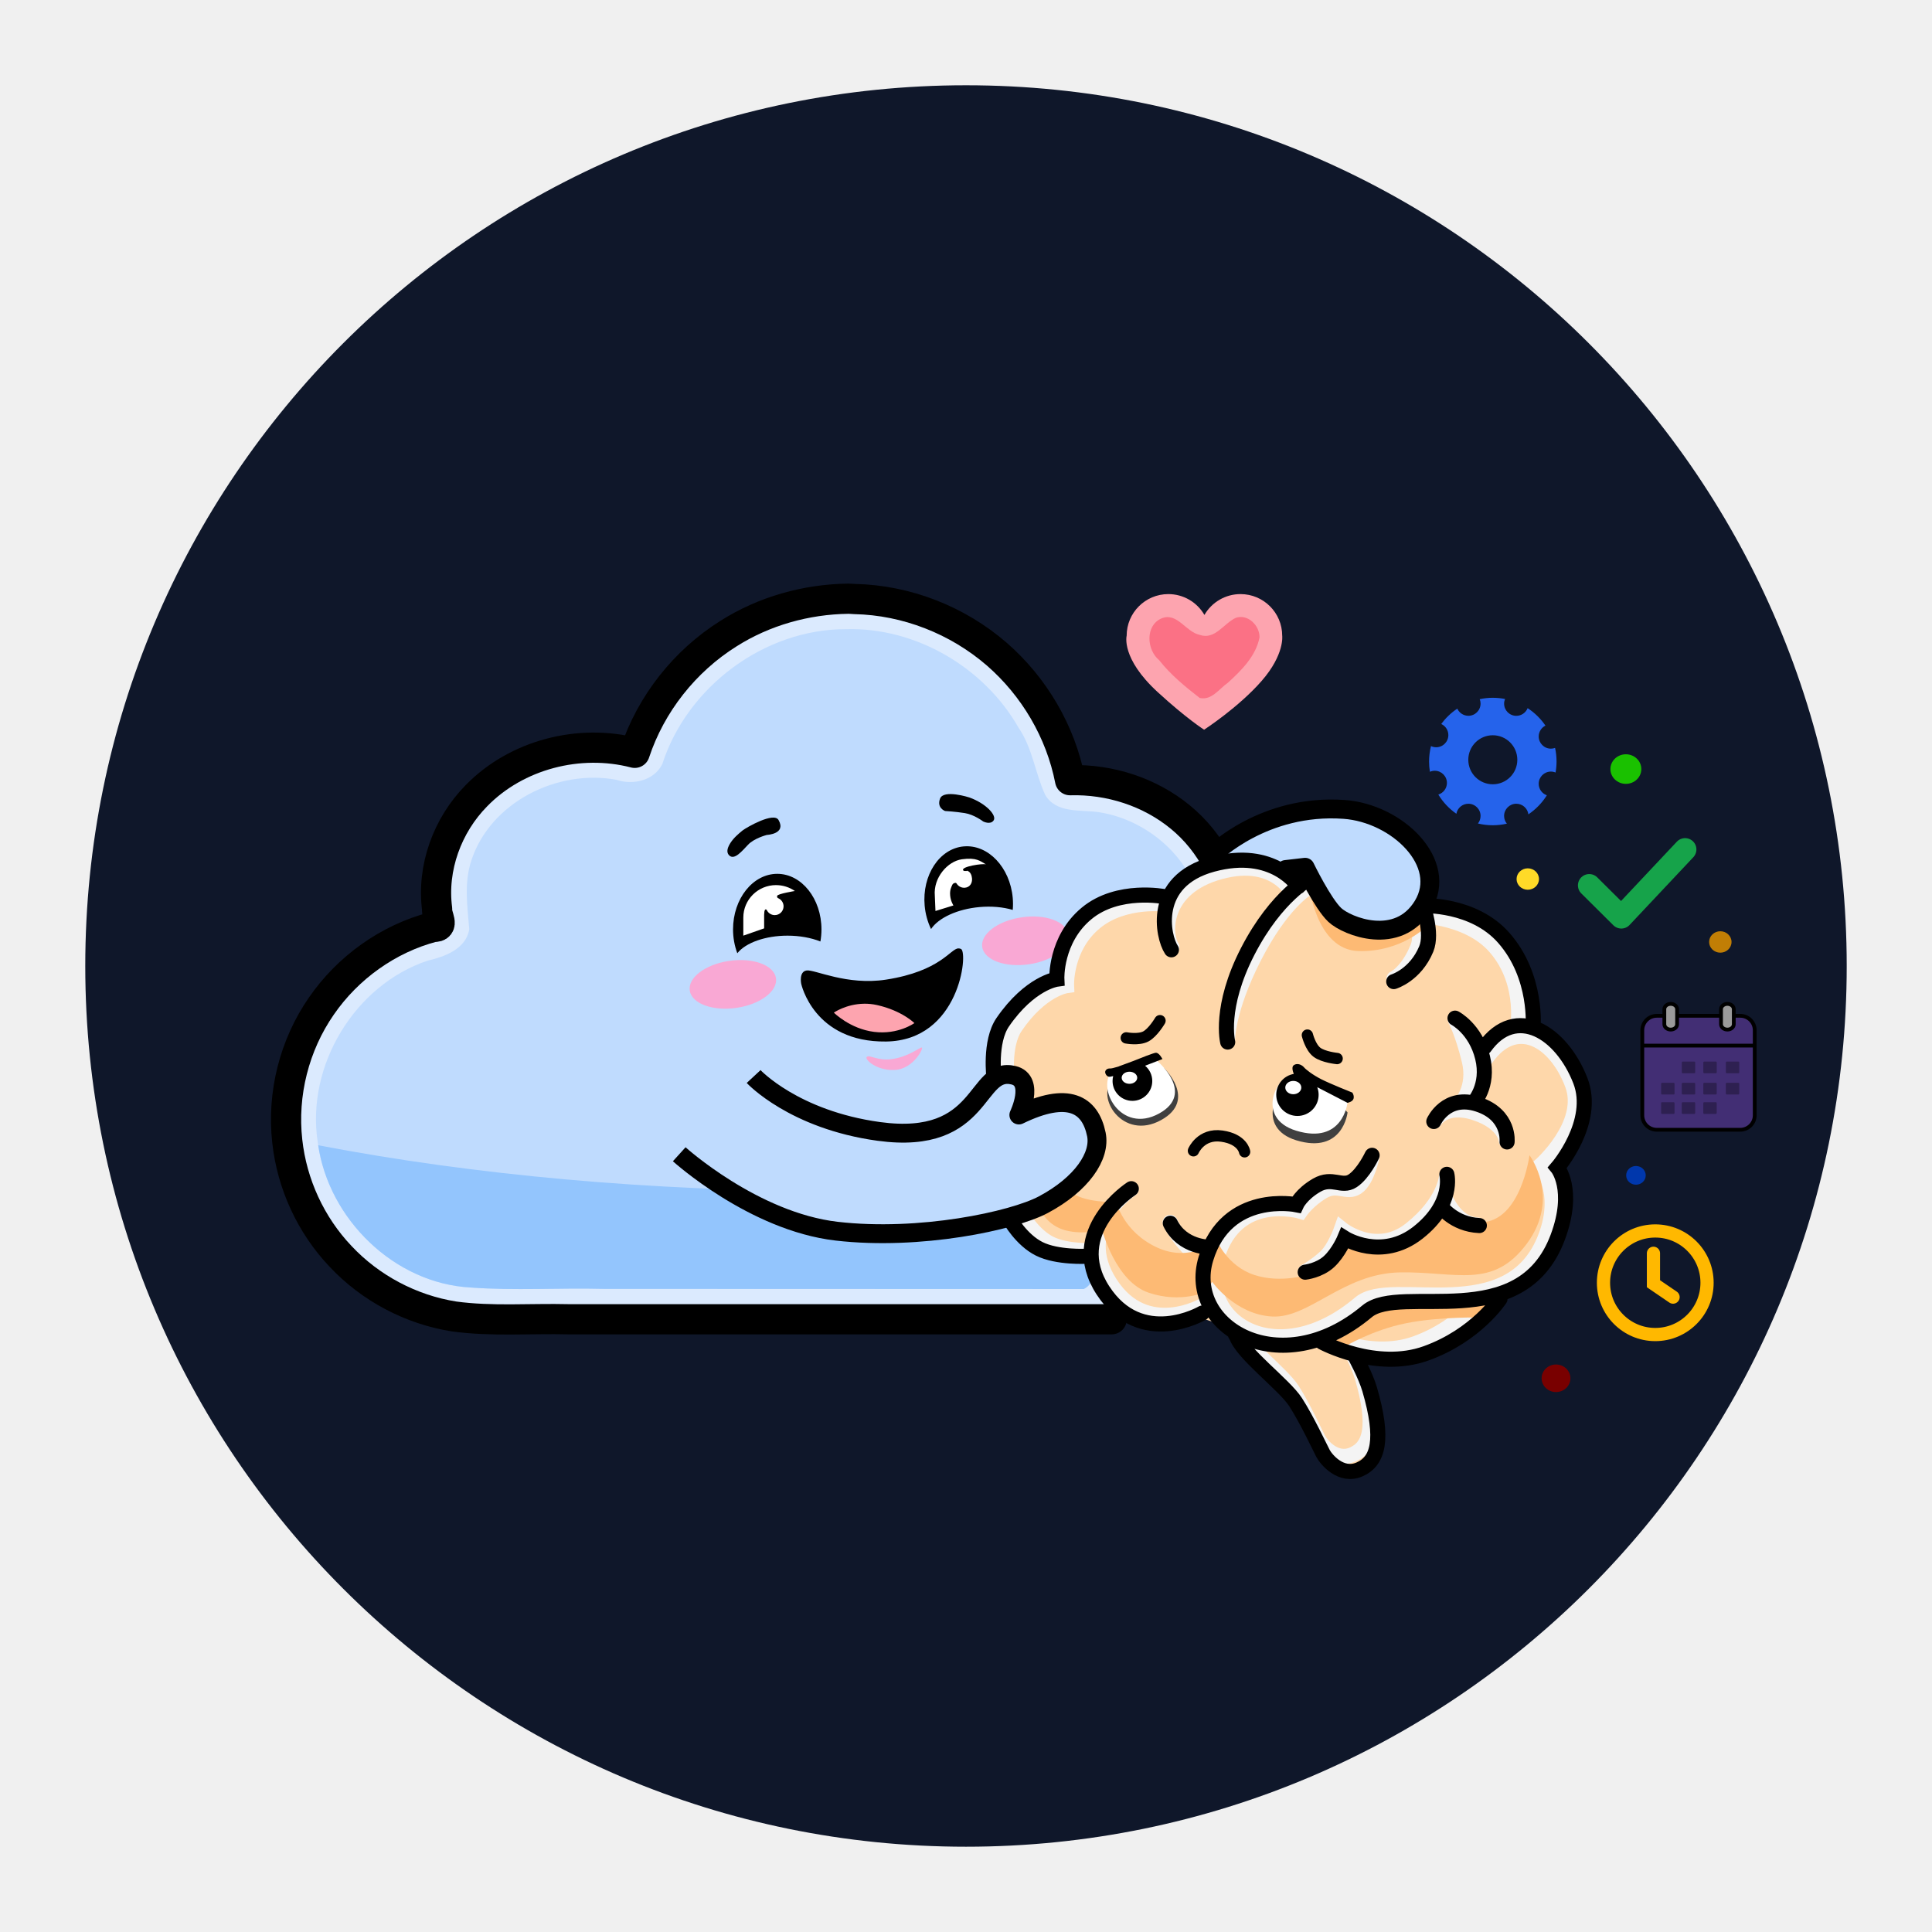
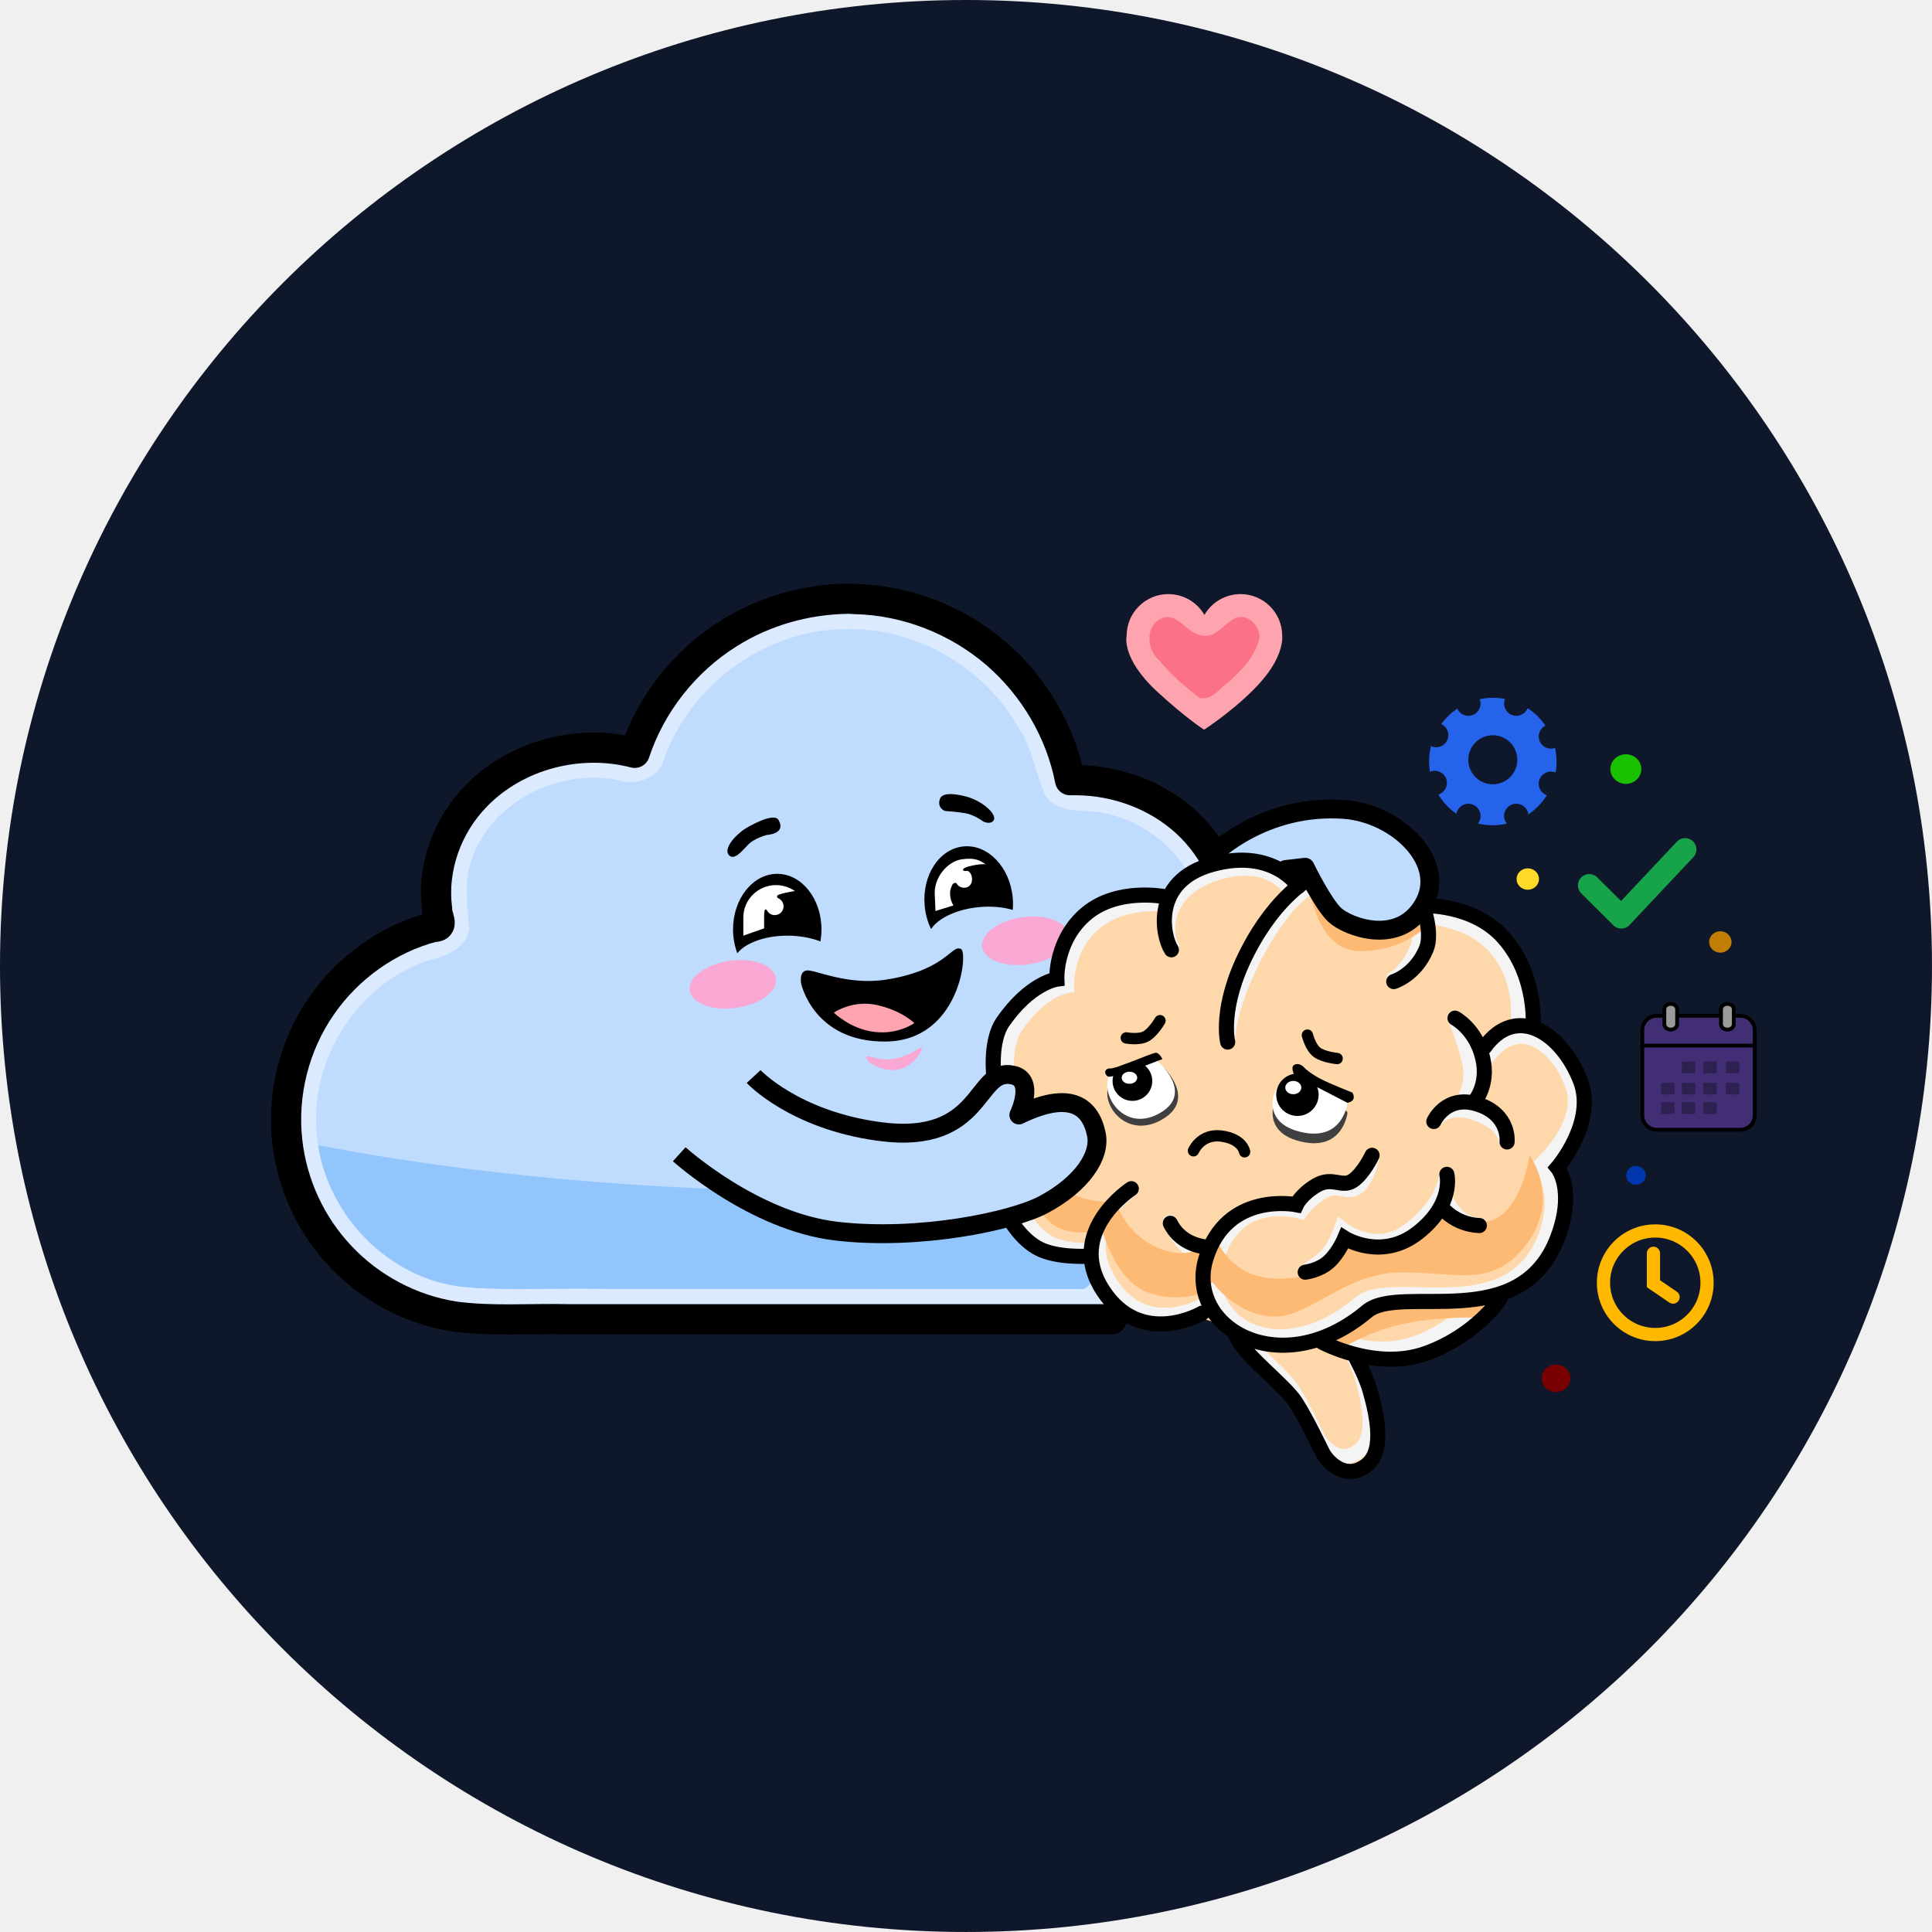
<svg xmlns="http://www.w3.org/2000/svg" xmlns:xlink="http://www.w3.org/1999/xlink" width="512" height="512" viewBox="0 0 135.467 135.467" version="1.1" id="svg5" xml:space="preserve">
  <defs id="defs2">
    <linearGradient id="calendar_days">
      <stop style="stop-color:#000000;stop-opacity:1;" offset="0" id="stop14698" />
    </linearGradient>
    <linearGradient id="linearGradient14315">
      <stop style="stop-color:#0f172a;stop-opacity:1;" offset="0" id="stop14313" />
    </linearGradient>
    <linearGradient id="background">
      <stop style="stop-color:#0f172a;stop-opacity:1;" offset="0" id="stop14298" />
    </linearGradient>
    <linearGradient id="calendar_rings">
      <stop style="stop-color:#9a9a9a;stop-opacity:1;" offset="0" id="stop12737" />
    </linearGradient>
    <linearGradient id="calendar_base">
      <stop style="stop-color:#422e74;stop-opacity:1;" offset="0" id="stop12731" />
    </linearGradient>
    <linearGradient id="clock">
      <stop style="stop-color:#ffb800;stop-opacity:1;" offset="0" id="stop11337" />
    </linearGradient>
    <linearGradient id="check">
      <stop style="stop-color:#16a34a;stop-opacity:1;" offset="0" id="stop11124" />
    </linearGradient>
    <linearGradient id="gear">
      <stop style="stop-color:#2563eb;stop-opacity:1;" offset="0" id="stop11049" />
    </linearGradient>
    <linearGradient id="heart_outer">
      <stop style="stop-color:#fda4af;stop-opacity:1;" offset="0" id="stop10698" />
    </linearGradient>
    <linearGradient id="heart_inner">
      <stop style="stop-color:#fb7185;stop-opacity:1;" offset="0" id="stop10416" />
    </linearGradient>
    <linearGradient id="brain_shadow">
      <stop style="stop-color:#fdba74;stop-opacity:1;" offset="0" id="stop10203" />
    </linearGradient>
    <linearGradient id="brain_base_color">
      <stop style="stop-color:#fed7aa;stop-opacity:1;" offset="0" id="stop9921" />
    </linearGradient>
    <linearGradient id="cloud_tongue">
      <stop style="stop-color:#fda4af;stop-opacity:1;" offset="0" id="stop9544" />
    </linearGradient>
    <linearGradient id="cloud_cheeks">
      <stop style="stop-color:#f9a8d4;stop-opacity:1;" offset="0" id="stop6941" />
    </linearGradient>
    <linearGradient id="cloud_highlight">
      <stop style="stop-color:#dbeafe;stop-opacity:1;" offset="0" id="stop6521" />
    </linearGradient>
    <linearGradient id="cloud_shadow">
      <stop style="stop-color:#93c5fd;stop-opacity:1;" offset="0" id="stop6446" />
    </linearGradient>
    <linearGradient id="linearGradient6166">
      <stop style="stop-color:#bcbcbc;stop-opacity:1;" offset="0" id="stop6164" />
    </linearGradient>
    <linearGradient id="linearGradient6160">
      <stop style="stop-color:#bcbcbc;stop-opacity:1;" offset="0" id="stop6158" />
    </linearGradient>
    <linearGradient id="cloud_base_color">
      <stop style="stop-color:#bfdbfe;stop-opacity:1;" offset="0" id="stop6152" />
    </linearGradient>
    <linearGradient xlink:href="#cloud_base_color" id="linearGradient6156" x1="22.156" y1="60.369" x2="84.273" y2="60.369" gradientUnits="userSpaceOnUse" gradientTransform="translate(0,6.879167)" />
    <linearGradient xlink:href="#cloud_base_color" id="linearGradient6162" x1="47.183" y1="74.048" x2="77.583" y2="74.048" gradientUnits="userSpaceOnUse" gradientTransform="translate(0,6.879167)" />
    <linearGradient xlink:href="#cloud_base_color" id="linearGradient6168" x1="84.429" y1="54.093" x2="100.905" y2="54.093" gradientUnits="userSpaceOnUse" gradientTransform="translate(0,6.879167)" />
    <linearGradient xlink:href="#cloud_shadow" id="linearGradient6450" x1="22.312" y1="78.465" x2="78.776" y2="78.465" gradientUnits="userSpaceOnUse" gradientTransform="translate(0,6.879167)" />
    <linearGradient xlink:href="#cloud_highlight" id="linearGradient6525" x1="19" y1="60.369" x2="87.49" y2="60.369" gradientUnits="userSpaceOnUse" gradientTransform="translate(0,6.879167)" />
    <linearGradient xlink:href="#cloud_cheeks" id="linearGradient6945" x1="48.354" y1="62.764" x2="74.927" y2="62.764" gradientUnits="userSpaceOnUse" gradientTransform="translate(0,6.879167)" />
    <linearGradient xlink:href="#cloud_tongue" id="linearGradient9548" x1="57.8" y1="64.451" x2="64.672" y2="64.451" gradientUnits="userSpaceOnUse" gradientTransform="translate(0,6.879167)" />
    <linearGradient xlink:href="#brain_base_color" id="linearGradient9925" x1="69.461" y1="75.003" x2="110.76" y2="75.003" gradientUnits="userSpaceOnUse" gradientTransform="translate(0,6.879167)" />
    <linearGradient xlink:href="#brain_shadow" id="linearGradient10207" x1="72.944" y1="71.283" x2="108.179" y2="71.283" gradientUnits="userSpaceOnUse" gradientTransform="translate(0,6.879167)" />
    <linearGradient xlink:href="#heart_inner" id="linearGradient10420" x1="80.596" y1="39.234" x2="88.315" y2="39.234" gradientUnits="userSpaceOnUse" gradientTransform="translate(0,6.879167)" />
    <linearGradient xlink:href="#heart_outer" id="linearGradient10702" x1="78.974" y1="39.532" x2="89.91" y2="39.532" gradientUnits="userSpaceOnUse" gradientTransform="translate(0,6.879167)" />
    <linearGradient xlink:href="#gear" id="linearGradient11053" x1="100.203" y1="46.516" x2="109.141" y2="46.516" gradientUnits="userSpaceOnUse" gradientTransform="translate(0,6.879167)" />
    <linearGradient xlink:href="#check" id="linearGradient11128" x1="110.641" y1="55.058" x2="118.948" y2="55.058" gradientUnits="userSpaceOnUse" gradientTransform="translate(0,6.879167)" />
    <linearGradient xlink:href="#calendar_base" id="linearGradient12735" x1="115.023" y1="68.342" x2="123.169" y2="68.342" gradientUnits="userSpaceOnUse" gradientTransform="translate(0,6.879167)" />
    <linearGradient xlink:href="#calendar_rings" id="linearGradient12741" x1="116.567" y1="64.411" x2="121.701" y2="64.411" gradientUnits="userSpaceOnUse" gradientTransform="translate(0,6.879167)" />
    <linearGradient xlink:href="#background" id="linearGradient14302" x1="111.968" y1="83.063" x2="120.156" y2="83.063" gradientUnits="userSpaceOnUse" gradientTransform="translate(0,6.879167)" />
    <linearGradient xlink:href="#clock" id="linearGradient14317" x1="111.968" y1="83.063" x2="120.156" y2="83.063" gradientUnits="userSpaceOnUse" gradientTransform="translate(0,6.879167)" />
    <linearGradient xlink:href="#calendar_days" id="linearGradient14702" x1="116.475" y1="69.391" x2="121.955" y2="69.391" gradientUnits="userSpaceOnUse" gradientTransform="translate(0,6.879167)" />
  </defs>
  <g id="layer2" style="display:inline;opacity:1">
-     <circle style="opacity:1;fill:#0f172a;fill-opacity:1;stroke:none;stroke-width:0.265;stroke-linecap:round;stroke-linejoin:round;stroke-dasharray:none;stroke-opacity:1;paint-order:markers fill stroke" id="path14296" cx="67.733" cy="67.733" r="61.754" />
+     <circle style="opacity:1;fill:#0f172a;fill-opacity:1;stroke:none;stroke-width:0.265;stroke-linecap:round;stroke-linejoin:round;stroke-dasharray:none;stroke-opacity:1;paint-order:markers fill stroke" id="path14296" cx="67.733" cy="67.733" r="67.733" />
    <path id="path278" style="display:inline;opacity:1;fill:url(#linearGradient6525);fill-opacity:1;stroke:#000000;stroke-width:2.117;stroke-linecap:round;stroke-linejoin:round;stroke-dasharray:none;paint-order:markers fill stroke" d="m 86.432,64.635 c -0.057,-2.842 -1.493,-5.562 -3.679,-7.351 -2.149,-1.763 -4.951,-2.657 -7.722,-2.578 -0.664,-3.414 -2.521,-6.562 -5.141,-8.841 -2.746,-2.379 -6.322,-3.785 -9.96,-3.862 -0.151,-0.005 -0.301,-0.025 -0.452,-0.023 -2.955,0.038 -5.899,0.861 -8.399,2.447 -3.064,1.92 -5.439,4.923 -6.574,8.36 -3.884,-1.009 -8.285,0.118 -11.1,3.007 -2.035,2.064 -3.134,5.052 -2.755,7.944 -0.061,0.494 0.585,1.29 -0.264,1.255 -3.169,0.827 -5.998,2.856 -7.852,5.55 -1.9,2.738 -2.763,6.162 -2.392,9.474 0.327,3.004 1.656,5.891 3.742,8.081 2.09,2.229 4.936,3.734 7.955,4.209 2.654,0.362 5.349,0.13 8.021,0.196 h 38.088" />
    <path id="path2902" style="display:inline;opacity:1;fill:url(#linearGradient6156);fill-opacity:1;stroke:none;stroke-width:2.117;stroke-linecap:round;stroke-linejoin:round;stroke-dasharray:none;paint-order:markers fill stroke" d="m 59.328,44.115 c -5.725,-0.014 -11.137,4.029 -12.888,9.456 -0.572,1.164 -2.056,1.501 -3.215,1.107 -4.129,-0.768 -8.84,1.565 -10.177,5.661 -0.519,1.56 -0.277,3.218 -0.145,4.813 -0.223,1.383 -1.711,1.928 -2.907,2.203 -5.138,1.708 -8.539,7.381 -7.719,12.721 0.67,5.303 5.304,9.902 10.697,10.198 3.106,0.232 6.225,0.017 9.336,0.097 11.225,0.004 22.45,0.007 33.675,0.011 0.802,-0.375 0.707,-1.384 1.03,-2.097 2.412,-7.968 4.877,-15.925 7.256,-23.899 -0.194,-3.812 -3.595,-6.898 -7.257,-7.443 -1.278,-0.178 -2.947,0.101 -3.725,-1.203 -0.709,-1.532 -0.89,-3.281 -1.861,-4.7 -2.414,-4.24 -7.2,-7.06 -12.102,-6.925 z" />
    <path id="path2911" style="display:inline;opacity:1;fill:url(#linearGradient6450);fill-opacity:1;stroke:none;stroke-width:2.117;stroke-linecap:round;stroke-linejoin:round;stroke-dasharray:none;paint-order:markers fill stroke" d="m 22.312,80.303 c 0.771,5.207 5.347,9.68 10.663,9.972 3.106,0.232 6.224,0.017 9.336,0.097 11.225,0.004 22.45,0.008 33.675,0.011 0.802,-0.375 0.707,-1.384 1.03,-2.097 0.584,-1.928 1.171,-3.856 1.759,-5.783 A 73.914,25.421 0 0 1 58.227,83.517 73.914,25.421 0 0 1 22.312,80.303 Z" />
    <path style="display:inline;opacity:1;fill:url(#linearGradient9925);fill-opacity:1;stroke:none;stroke-width:0.265px;stroke-linecap:butt;stroke-linejoin:miter;stroke-opacity:1" d="m 94.661,103.229 -2.054,-1.524 -1.601,-3.332 -2.684,-2.462 -2.081,-2.823 -2.155,-0.719 -5.588,0.008 -1.489,-2.392 -1.147,-1.849 -3.582,-0.917 -1.509,-1.694 4.683,-2.402 1.476,-2.768 -0.971,-2.754 -2.284,-0.221 -2.117,0.617 0.273,-2.289 -1.547,-0.324 -0.824,0.222 0.455,-3.4 3.7,-3.513 2.36,-4.472 3.212,-1.263 2.804,-0.299 2.197,-1.901 3.2,-0.22 3.026,0.228 2.003,2.122 2.093,2.129 2.722,0.398 2.013,-0.405 1.556,-1.253 2.45,0.573 2.882,2.393 1.037,3.585 0.478,1.309 1.952,1.824 1.158,4.128 -1.19,3.957 0.118,2.394 -1.904,5.574 -2.345,1.403 -2.865,3.028 -2.909,1.374 -4.153,0.142 0.915,5.241 -0.324,1.589 z" id="path5749" />
    <path id="path2843" style="font-variation-settings:normal;display:inline;opacity:1;vector-effect:none;fill:none;fill-opacity:1;stroke:#f4f4f4;stroke-width:1.058;stroke-linecap:round;stroke-linejoin:miter;stroke-miterlimit:4;stroke-dasharray:none;stroke-dashoffset:0;stroke-opacity:1;-inkscape-stroke:none;stop-color:#000000;stop-opacity:1" d="m 86.681,93.001 c 0.385,1.217 3.183,3.279 3.941,4.473 0.758,1.193 1.615,3.055 1.818,3.44 0.203,0.385 1.188,1.614 2.425,1.064 1.237,-0.55 1.634,-2.004 0.667,-5.361 -0.278,-0.966 -0.996,-2.274 -0.996,-2.274 M 92.379,93.45 c 0,0 3.565,1.959 6.897,0.747 3.332,-1.212 4.897,-3.649 4.897,-3.649 m -17.29,2.835 c 0,0 -0.611,-1.067 0,0 z M 71.669,85.211 c 0,0 0.754,1.376 1.95,1.981 1.196,0.605 3.143,0.495 3.143,0.495 m 5.161,-24.272 c 0,0 -3.082,-0.467 -5.171,1.29 -2.089,1.756 -1.969,4.404 -1.969,4.404 0,0 -1.788,0.241 -3.587,2.884 -0.895,1.315 -0.579,3.75 -0.579,3.75 M 90.814,62.896 c 0,0 -1.193,-2.884 -5.271,-1.765 -4.079,1.12 -3.957,4.39 -3.377,5.264 m 3.905,6.572 c 0,0 -0.06,-2.082 1.86,-5.847 1.92,-3.765 3.68,-4.801 3.68,-4.801 m 6.138,6.289 c 0,0 0.933,-0.416 1.654,-2.172 0.439,-1.071 -0.338,-2.257 -0.338,-2.257 m 3.341,13.232 c 0,0 1.081,-1.125 0.614,-3.052 -0.467,-1.927 -0.977,-2.871 -0.977,-2.871 m -1.457,7.112 c 0,0 0.721,-1.27 2.848,-0.564 2.127,0.706 2.181,1.945 2.181,1.945 m -21.513,8.171 c 0,0 -1.251,-0.806 -2.051,-2.445 m 19.184,-1.959 c 0,0 0.668,2.073 2.365,2.147 m -12.053,3.262 c 0,0 0.75,-0.423 1.401,-1.03 0.65,-0.607 1.12,-1.957 1.12,-1.957 0,0 2.419,1.952 4.842,0.027 2.423,-1.925 2.523,-3.737 2.523,-3.737 m 4.935,-10.09 c 0,0 0.74,-3.351 -1.519,-5.95 -2.008,-2.311 -5.785,-2.241 -5.785,-2.241 m -2.863,16.926 c 0,0 -0.33,1.659 -1.052,2.141 -0.722,0.482 -1.349,-0.314 -2.384,0.294 -1.035,0.607 -1.576,1.394 -1.576,1.394 0,0 -4.483,-1.339 -5.857,3.227 -1.374,4.567 4.261,8.101 10.019,3.224 2.246,-1.902 10.605,1.88 13.047,-4.732 1.182,-3.201 -0.416,-4.909 -0.416,-4.909 0,0 3.325,-2.918 2.267,-5.71 -1.192,-3.144 -3.964,-4.759 -6.046,-1.82 m -24.891,9.163 c 0,0 -4.004,2.666 -1.473,6.597 2.531,3.931 6.589,1.522 6.589,1.522" />
    <path id="path3191" style="font-variation-settings:normal;display:inline;opacity:1;vector-effect:none;fill:url(#linearGradient10207);fill-opacity:1;stroke:none;stroke-width:0.265px;stroke-linecap:butt;stroke-linejoin:miter;stroke-miterlimit:4;stroke-dasharray:none;stroke-dashoffset:0;stroke-opacity:1;-inkscape-stroke:none;stop-color:#000000;stop-opacity:1" d="m 91.754,61.894 c 0,0 0.467,4.719 3.513,4.793 3.046,0.074 4.815,-1.78 4.815,-1.78 l -0.382,-1.053 z m 15.489,19.109 c 0,0 -0.605,4.684 -3.441,4.706 -2.836,0.022 -2.635,-0.473 -2.635,-0.473 -1.892,1.578 -4.238,2.261 -7.122,1.883 l -2.24,2.234 c 0,0 -1.971,0.667 -3.863,0.041 -1.893,-0.626 -2.616,-2.409 -2.616,-2.409 0,0 -1.827,1.582 -4.201,0.483 -2.374,-1.1 -2.85,-3.187 -2.85,-3.187 0,0 -2.369,0.092 -3.27,-0.772 -0.182,-0.175 -0.276,-0.306 -0.323,-0.399 -0.036,0.133 -0.16,0.341 -0.494,0.621 -1.107,0.928 -1.243,1.108 -1.243,1.108 0,0 0.479,1.096 1.769,1.431 1.29,0.335 2.56,-0.036 2.56,-0.036 0,0 0.942,3.616 3.253,4.402 2.311,0.786 4.069,-0.079 4.069,-0.079 l 0.395,-0.68 c 0,0 1.613,2.291 4.205,2.434 2.592,0.144 4.985,-3.019 8.95,-3.093 3.965,-0.074 6.513,1.22 8.917,-2.022 2.404,-3.242 0.181,-6.193 0.181,-6.193 z M 74.681,83.11 c 0.06,-0.218 -0.116,-0.228 0,0 z m 30.195,7.961 -7.712,0.313 -2.514,1.273 -1.864,1.185 1.482,0.589 c 0,0 1.917,-1.167 4.319,-1.649 2.401,-0.482 5.362,-0.399 5.362,-0.399 z" />
    <path style="display:inline;opacity:1;fill:url(#linearGradient6162);fill-opacity:1;stroke:#000000;stroke-width:1.323;stroke-linecap:butt;stroke-linejoin:round;stroke-dasharray:none;stroke-opacity:1" d="m 52.843,75.484 c 0,0 2.816,3.032 8.776,3.848 7.453,1.02 6.704,-4.604 9.449,-3.938 1.538,0.373 0.371,2.787 0.371,2.787 3.475,-1.691 5,-0.747 5.435,1.355 0.313,1.509 -1.018,3.497 -3.721,4.935 -2.141,1.139 -8.668,2.531 -14.493,1.856 -5.825,-0.675 -11.034,-5.393 -11.034,-5.393" id="path3569" />
    <path style="display:inline;opacity:1;fill:url(#linearGradient6168);fill-opacity:1;stroke:#000000;stroke-width:1.323;stroke-linecap:round;stroke-linejoin:round;stroke-dasharray:none;stroke-opacity:1" d="m 85.09,59.875 c 0,0 3.526,-3.522 9.151,-3.122 3.721,0.264 7.356,3.751 5.531,6.749 -1.753,2.881 -5.33,1.453 -6.181,0.651 -0.851,-0.802 -2.08,-3.343 -2.08,-3.343 l -1.361,0.158" id="path3108" />
    <path id="path3752" style="font-variation-settings:normal;display:inline;opacity:1;vector-effect:none;fill:url(#linearGradient6945);fill-opacity:1;stroke:none;stroke-width:0.265px;stroke-linecap:butt;stroke-linejoin:miter;stroke-miterlimit:4;stroke-dasharray:none;stroke-dashoffset:0;stroke-opacity:1;-inkscape-stroke:none;stop-color:#000000;stop-opacity:1" d="m 64.637,73.45 c 0.148,0.029 -0.597,1.507 -1.895,1.573 -1.298,0.066 -2.171,-0.774 -1.957,-0.923 0.213,-0.149 0.752,0.289 1.704,0.168 1.221,-0.155 2.001,-0.847 2.149,-0.818 z m 10.277,-7.933 a 1.667,3.054 81.934 0 1 -2.749,2.094 1.667,3.054 81.934 0 1 -3.293,-1.195 1.667,3.054 81.934 0 1 2.749,-2.094 1.667,3.054 81.934 0 1 3.293,1.195 z m -20.506,3.055 a 1.667,3.054 81.934 0 1 -2.749,2.094 1.667,3.054 81.934 0 1 -3.293,-1.195 1.667,3.054 81.934 0 1 2.749,-2.094 1.667,3.054 81.934 0 1 3.293,1.195 z" />
    <path id="path3051" style="font-variation-settings:normal;opacity:1;vector-effect:none;fill:none;fill-opacity:1;stroke:#000000;stroke-width:1.058;stroke-linecap:round;stroke-linejoin:miter;stroke-miterlimit:4;stroke-dasharray:none;stroke-dashoffset:0;stroke-opacity:1;-inkscape-stroke:none;stop-color:#000000;stop-opacity:1" d="m 86.681,93.642 c 0.407,1.273 3.365,3.43 4.167,4.677 0.801,1.248 1.708,3.195 1.922,3.598 0.214,0.403 1.256,1.688 2.564,1.112 1.308,-0.576 1.727,-2.095 0.705,-5.606 -0.294,-1.011 -1.053,-2.378 -1.053,-2.378 m -2.281,-0.934 c 0,0 3.769,2.049 7.292,0.781 3.522,-1.267 5.178,-3.816 5.178,-3.816 m -18.279,2.965 c 0,0 -0.646,-1.116 0,0 z M 70.809,85.495 c 0,0 0.797,1.439 2.062,2.072 1.265,0.633 3.323,0.518 3.323,0.518 m 5.487,-25.209 c 0,0 -3.288,-0.663 -5.497,1.174 -2.209,1.837 -2.081,4.606 -2.081,4.606 0,0 -1.89,0.252 -3.792,3.016 -0.947,1.376 -0.612,3.921 -0.612,3.921 m 21.351,-13.435 c 0,0 -1.723,-2.722 -6.035,-1.551 -4.312,1.171 -3.492,5.076 -2.879,5.99 m 3.947,6.47 c 0,0 -0.623,-2.429 1.408,-6.366 2.03,-3.937 4.402,-5.145 4.402,-5.145 m 5.833,7.271 c 0,0 1.518,-0.452 2.28,-2.288 0.465,-1.12 -0.233,-3.037 -0.233,-3.037 m 3.532,13.838 c 0,0 1.143,-1.177 0.649,-3.192 -0.494,-2.015 -1.932,-2.758 -1.932,-2.758 m -1.487,7.246 c 0,0 0.859,-1.941 3.107,-1.203 2.248,0.738 2.03,2.637 2.03,2.637 M 84.828,87.453 c 0,0 -1.924,0.033 -2.769,-1.681 m 18.972,-1.185 c 0,0 0.902,1.269 2.696,1.345 m -12.21,3.27 c 0,0 0.982,-0.107 1.67,-0.741 0.687,-0.634 1.102,-1.642 1.102,-1.642 0,0 2.573,1.625 5.135,-0.388 2.562,-2.013 2.026,-4.09 2.026,-4.09 m 6.045,-10.274 c 0,0 0.337,-3.585 -2.051,-6.303 -2.123,-2.416 -5.671,-2.263 -5.671,-2.263 m -3.565,17.506 c 0,0 -0.6,1.286 -1.364,1.789 -0.764,0.504 -1.426,-0.328 -2.52,0.307 -1.094,0.635 -1.424,1.369 -1.424,1.369 0,0 -4.893,-0.99 -6.345,3.786 -1.452,4.776 5.206,8.795 11.294,3.694 2.374,-1.989 10.795,1.716 13.377,-5.199 1.25,-3.348 -0.024,-4.883 -0.024,-4.883 0,0 2.741,-3.183 1.608,-6.098 -1.317,-3.389 -4.517,-5.415 -6.719,-2.341 m -24.767,9.917 c 0,0 -4.665,3.018 -1.989,7.13 2.676,4.111 6.966,1.592 6.966,1.592" />
    <path id="path3859" style="font-variation-settings:normal;display:inline;opacity:1;vector-effect:none;fill:#ffffff;fill-opacity:1;stroke:none;stroke-width:0.265px;stroke-linecap:butt;stroke-linejoin:miter;stroke-miterlimit:4;stroke-dasharray:none;stroke-dashoffset:0;stroke-opacity:1;-inkscape-stroke:none;stop-color:#000000;stop-opacity:1" d="m 51.984,66.182 3.266,-1.444 0.969,-2.38 c 0,0 -1.9,-1.987 -3.934,0.653 -0.926,1.202 -0.3,3.171 -0.3,3.171 z m 13.527,-1.727 3.141,-1.712 0.934,-2.331 c 0,0 -2.132,-1.243 -3.756,0.511 -1.624,1.754 -0.319,3.531 -0.319,3.531 z" />
    <path id="path3483" style="font-variation-settings:normal;opacity:1;vector-effect:none;fill:#000000;fill-opacity:1;stroke:none;stroke-width:0.265px;stroke-linecap:butt;stroke-linejoin:miter;stroke-miterlimit:4;stroke-dasharray:none;stroke-dashoffset:0;stroke-opacity:1;-inkscape-stroke:none;paint-order:markers fill stroke;stop-color:#000000;stop-opacity:1" d="m 67.574,59.347 c -1.705,0.153 -2.931,2.016 -2.739,4.16 0.052,0.575 0.205,1.134 0.448,1.636 0.526,-0.796 1.865,-1.404 3.396,-1.542 0.829,-0.074 1.648,-0.004 2.333,0.2 0.024,-0.281 0.023,-0.565 -0.002,-0.848 -0.193,-2.144 -1.731,-3.758 -3.436,-3.605 z m 1.558,1.263 c -0.185,-0.088 -1.784,0.152 -1.593,0.416 0.054,0.075 0.159,0.029 0.202,0.05 0.015,0.005 0.067,-0.027 0.082,-0.022 6.55e-4,1.54e-4 0.002,1.97e-4 0.002,3.26e-4 0.004,9.19e-4 0.007,0.002 0.007,0.002 l -9.06e-4,0.001 c 0.216,0.086 0.303,0.3 0.324,0.531 0.031,0.34 -0.157,0.627 -0.497,0.657 -0.218,0.019 -0.429,-0.078 -0.557,-0.255 l -6.58e-4,-0.002 c -0.007,-0.011 -0.014,-0.022 -0.021,-0.033 -0.021,-0.028 -0.056,-0.062 -0.098,-0.05 -0.044,0.012 -0.155,0.007 -0.219,0.16 -0.064,0.153 -0.175,0.331 -0.139,0.731 0.036,0.401 0.229,0.691 0.229,0.691 l -1.26,0.389 -0.045,-1.071 c -0.113,-1.253 0.887,-2.416 1.905,-2.556 1.019,-0.139 1.271,0.126 1.68,0.359 z m -14.633,0.661 a 3.1,3.898 0 0 0 -3.1,3.898 3.1,3.898 0 0 0 0.3,1.669 3.82,2.011 0 0 1 3.52,-1.232 3.82,2.011 0 0 1 2.306,0.408 3.1,3.898 0 0 0 0.074,-0.845 3.1,3.898 0 0 0 -3.1,-3.898 z m -0.084,0.791 a 2.295,2.278 0 0 1 1.319,0.413 c 0,0 -1.191,0.191 -1.239,0.337 -0.029,0.088 0.016,0.137 0.057,0.162 a 0.618,0.618 0 0 1 0.042,0.02 c 6.38e-4,2.12e-4 0.002,3.32e-4 0.002,5.16e-4 0.004,0.001 0.007,0.002 0.007,0.002 l -0.001,10e-4 a 0.618,0.618 0 0 1 0.34,0.55 0.618,0.618 0 0 1 -0.618,0.618 0.618,0.618 0 0 1 -0.532,-0.304 0.618,0.618 0 0 1 -5.17e-4,-0.002 0.618,0.618 0 0 1 -0.018,-0.035 c -0.018,-0.03 -0.05,-0.067 -0.094,-0.059 -0.044,0.008 -0.069,0.075 -0.083,0.15 a 1.732,1.721 0 0 0 -0.017,0.227 v 0.952 l -1.46,0.511 v -1.267 a 2.295,2.278 0 0 1 2.295,-2.278 z" />
    <path id="path3522" style="font-variation-settings:normal;opacity:1;vector-effect:none;fill:#000000;fill-opacity:1;stroke:none;stroke-width:0.265px;stroke-linecap:butt;stroke-linejoin:miter;stroke-miterlimit:4;stroke-dasharray:none;stroke-dashoffset:0;stroke-opacity:1;-inkscape-stroke:none;stop-color:#000000;stop-opacity:1" d="m 67.969,55.916 c 1.211,0.44 1.929,1.272 1.703,1.607 -0.226,0.335 -0.735,0.075 -0.735,0.075 0,0 -0.627,-0.48 -1.288,-0.586 -0.661,-0.106 -1.383,-0.147 -1.383,-0.147 0,0 -0.604,-0.209 -0.35,-0.871 0.253,-0.661 2.053,-0.078 2.053,-0.078 z m -15.902,2.313 c 0.306,-0.228 2.191,-1.314 2.523,-0.731 0.561,0.985 -0.82,1.045 -0.82,1.045 0,0 -0.879,0.225 -1.313,0.682 -0.434,0.457 -0.944,1.079 -1.303,0.774 -0.359,-0.305 0.011,-0.862 0.253,-1.151 0.242,-0.289 0.66,-0.618 0.66,-0.618 z" />
    <path style="font-variation-settings:normal;display:inline;opacity:1;vector-effect:none;fill:url(#linearGradient9548);fill-opacity:1;stroke:none;stroke-width:0.265px;stroke-linecap:butt;stroke-linejoin:miter;stroke-miterlimit:4;stroke-dasharray:none;stroke-dashoffset:0;stroke-opacity:1;-inkscape-stroke:none;stop-color:#000000;stop-opacity:1" d="m 57.8,70.696 3.309,-0.84 3.563,1.776 c 0,0 -1.67,1.421 -3.714,1.132 -2.044,-0.289 -3.159,-2.068 -3.159,-2.068 z" id="path3972" />
    <path id="path3546" style="font-variation-settings:normal;opacity:1;vector-effect:none;fill:#000000;fill-opacity:1;stroke:none;stroke-width:0.265px;stroke-linecap:butt;stroke-linejoin:miter;stroke-miterlimit:4;stroke-dasharray:none;stroke-dashoffset:0;stroke-opacity:1;-inkscape-stroke:none;stop-color:#000000;stop-opacity:1" d="m 67.2,66.5 c -0.556,0.006 -1.231,1.593 -5.072,2.189 -2.757,0.428 -5.014,-0.726 -5.571,-0.642 -0.557,0.084 -0.378,0.934 -0.378,0.934 0,0 0.876,4.11 5.947,4.048 5.147,-0.063 5.772,-6.22 5.261,-6.488 -0.056,-0.029 -0.119,-0.042 -0.187,-0.041 z m -6.617,3.878 c 0.29,-0.004 0.6,0.023 0.926,0.097 1.737,0.392 2.606,1.261 2.606,1.261 0,0 -1.135,0.829 -2.825,0.617 -1.691,-0.213 -2.822,-1.35 -2.822,-1.35 0,0 0.861,-0.607 2.116,-0.624 z" />
    <path id="path4245" style="font-variation-settings:normal;opacity:1;vector-effect:none;fill:#404040;fill-opacity:1;stroke:none;stroke-width:0.265px;stroke-linecap:butt;stroke-linejoin:miter;stroke-miterlimit:4;stroke-dasharray:none;stroke-dashoffset:0;stroke-opacity:1;-inkscape-stroke:none;stop-color:#000000;stop-opacity:1" d="m 81.606,74.878 c 0,0 -3.343,0.603 -3.556,0.801 -1.298,1.205 0.668,4.347 3.365,2.857 2.564,-1.416 0.191,-3.658 0.191,-3.658 z m 9.283,1.09 c -1.395,-0.009 -2.897,3.106 0.005,3.988 3.28,0.997 3.593,-1.955 3.593,-1.955 0,0 -1.568,-1.874 -3.532,-2.03 -0.022,-0.002 -0.044,-0.003 -0.066,-0.003 z" />
    <path id="path4130" style="font-variation-settings:normal;opacity:1;vector-effect:none;fill:#ffffff;fill-opacity:1;stroke:none;stroke-width:0.265px;stroke-linecap:butt;stroke-linejoin:miter;stroke-miterlimit:4;stroke-dasharray:none;stroke-dashoffset:0;stroke-opacity:1;-inkscape-stroke:none;stop-color:#000000;stop-opacity:1" d="m 81.149,74.396 c 0,0 -2.898,0.405 -3.106,0.609 -1.256,1.231 0.537,4.558 3.234,3.069 2.564,-1.416 -0.128,-3.678 -0.128,-3.678 z m 9.733,0.898 c -1.395,-0.009 -2.897,3.106 0.005,3.988 3.28,0.997 3.593,-1.955 3.593,-1.955 0,0 -1.568,-1.874 -3.532,-2.03 -0.022,-0.002 -0.044,-0.003 -0.066,-0.003 z" />
    <path id="path4069" style="font-variation-settings:normal;opacity:1;vector-effect:none;fill:#000000;fill-opacity:1;stroke:none;stroke-width:0.265px;stroke-linecap:butt;stroke-linejoin:miter;stroke-miterlimit:4;stroke-dasharray:none;stroke-dashoffset:0;stroke-opacity:1;-inkscape-stroke:none;paint-order:markers fill stroke;stop-color:#000000;stop-opacity:1" d="m 81.049,73.816 c -0.151,0.007 -1.028,0.352 -1.612,0.588 l -0.966,0.358 a 1.392,1.392 0 0 0 -0.011,0.009 c -0.022,0.007 -0.045,0.014 -0.068,0.021 l -0.01,0.004 -0.022,0.006 c -0.113,0.034 -0.226,0.066 -0.322,0.088 -0.002,4.2e-4 -0.004,0.001 -0.006,0.002 -0.085,0.019 -0.157,0.03 -0.202,0.027 -0.217,-0.015 -0.357,0.144 -0.337,0.279 0.02,0.135 0.138,0.321 0.333,0.302 0.04,-0.004 0.123,-0.022 0.228,-0.047 a 1.392,1.392 0 0 0 -0.044,0.345 1.392,1.392 0 0 0 1.392,1.392 1.392,1.392 0 0 0 1.392,-1.392 1.392,1.392 0 0 0 -0.503,-1.071 l 1.217,-0.469 c 0,0 -0.229,-0.451 -0.458,-0.44 z m 9.906,0.794 c -0.081,0.002 -0.164,0.025 -0.242,0.081 -0.147,0.104 -0.087,0.376 0.003,0.609 a 1.486,1.486 0 0 0 -1.229,1.462 1.486,1.486 0 0 0 1.486,1.486 1.486,1.486 0 0 0 1.486,-1.486 1.486,1.486 0 0 0 -0.098,-0.531 l 2.121,1.096 c 0,0 0.359,-0.066 0.424,-0.287 0.065,-0.221 -0.084,-0.43 -0.084,-0.43 0,0 -1.537,-0.611 -2.171,-0.933 -0.635,-0.322 -1.112,-0.706 -1.217,-0.839 -0.075,-0.096 -0.27,-0.232 -0.476,-0.228 z m -11.761,0.535 a 0.545,0.424 0 0 1 0.545,0.425 0.545,0.424 0 0 1 -0.545,0.424 0.545,0.424 0 0 1 -0.545,-0.424 0.545,0.424 0 0 1 0.545,-0.425 z m 11.489,0.646 a 0.562,0.467 0 0 1 0.562,0.467 0.562,0.467 0 0 1 -0.562,0.467 0.562,0.467 0 0 1 -0.562,-0.467 0.562,0.467 0 0 1 0.562,-0.467 z" />
    <path id="path4182" style="fill:none;stroke:#000000;stroke-width:0.794;stroke-linecap:round;stroke-linejoin:miter;stroke-dasharray:none;stroke-opacity:1" d="m 91.671,72.578 c 0,0 0.21,0.854 0.667,1.202 0.457,0.348 1.418,0.442 1.418,0.442 M 78.971,72.775 c 0,0 0.864,0.166 1.371,-0.104 0.507,-0.269 0.994,-1.104 0.994,-1.104" />
    <path style="fill:none;stroke:#000000;stroke-width:0.794;stroke-linecap:round;stroke-linejoin:miter;stroke-dasharray:none;stroke-opacity:1" d="m 87.269,80.762 c 0,0 -0.132,-0.891 -1.597,-1.1 -1.465,-0.209 -1.99,1.028 -1.99,1.028" id="path4184" />
  </g>
  <g id="layer3" style="display:inline;opacity:1">
    <path style="fill:none;stroke:url(#linearGradient11128);stroke-width:1.587;stroke-linecap:round;stroke-linejoin:round;stroke-dasharray:none;stroke-opacity:1" d="m 111.434,62.08 2.249,2.234 4.471,-4.753" id="path4487" />
    <path id="path4522" style="font-variation-settings:normal;opacity:1;fill:url(#linearGradient10702);fill-opacity:1;stroke:#d36d6d;stroke-width:0;stroke-linecap:round;stroke-linejoin:round;stroke-miterlimit:4;stroke-dasharray:none;stroke-dashoffset:0;stroke-opacity:1;paint-order:markers fill stroke;stop-color:#000000;stop-opacity:1" d="m 81.92,41.656 a 2.922,2.922 0 0 0 -2.922,2.922 c 0,0 -0.414,1.573 2.174,3.949 2.013,1.849 3.257,2.639 3.257,2.639 0,0 2.43,-1.577 4.041,-3.429 1.611,-1.851 1.435,-3.159 1.435,-3.159 a 2.922,2.922 0 0 0 -2.922,-2.922 2.922,2.922 0 0 0 -2.532,1.462 2.922,2.922 0 0 0 -2.531,-1.462 z" />
    <path id="path4992" style="font-variation-settings:normal;display:inline;opacity:1;fill:url(#linearGradient10420);fill-opacity:1;stroke:#000000;stroke-width:0;stroke-linecap:round;stroke-linejoin:round;stroke-miterlimit:4;stroke-dasharray:none;stroke-dashoffset:0;stroke-opacity:1;paint-order:markers fill stroke;stop-color:#000000;stop-opacity:1" d="m 86.656,43.319 c -0.852,0.387 -1.46,1.571 -2.537,1.197 -0.978,-0.205 -1.577,-1.605 -2.672,-1.158 -1.159,0.499 -1.053,2.203 -0.172,2.929 0.806,1.025 1.82,1.858 2.846,2.653 0.843,0.185 1.349,-0.634 1.969,-1.062 0.953,-0.865 1.973,-1.881 2.225,-3.186 0.016,-0.824 -0.814,-1.66 -1.658,-1.373 z" />
    <path id="path4602" style="font-variation-settings:normal;display:inline;opacity:1;vector-effect:none;fill:url(#linearGradient11053);fill-opacity:1;stroke:#000000;stroke-width:0;stroke-linecap:round;stroke-linejoin:round;stroke-miterlimit:4;stroke-dasharray:none;stroke-dashoffset:0;stroke-opacity:1;-inkscape-stroke:none;paint-order:markers fill stroke;stop-color:#000000;stop-opacity:1" d="m 104.672,48.926 a 4.469,4.469 0 0 0 -0.918,0.098 0.856,0.856 0 0 1 0.06,0.31 0.856,0.856 0 0 1 -0.856,0.856 0.856,0.856 0 0 1 -0.776,-0.503 4.469,4.469 0 0 0 -1.124,1.078 0.856,0.856 0 0 1 0.497,0.776 0.856,0.856 0 0 1 -0.855,0.856 0.856,0.856 0 0 1 -0.363,-0.084 4.469,4.469 0 0 0 -0.134,1.082 4.469,4.469 0 0 0 0.059,0.72 0.856,0.856 0 0 1 0.337,-0.072 0.856,0.856 0 0 1 0.856,0.856 0.856,0.856 0 0 1 -0.603,0.814 4.469,4.469 0 0 0 1.265,1.346 0.856,0.856 0 0 1 0.841,-0.703 0.856,0.856 0 0 1 0.856,0.856 0.856,0.856 0 0 1 -0.184,0.53 4.469,4.469 0 0 0 1.042,0.123 4.469,4.469 0 0 0 0.985,-0.112 0.856,0.856 0 0 1 -0.194,-0.541 0.856,0.856 0 0 1 0.856,-0.856 0.856,0.856 0 0 1 0.848,0.744 4.469,4.469 0 0 0 1.294,-1.337 0.856,0.856 0 0 1 -0.572,-0.806 0.856,0.856 0 0 1 0.856,-0.856 0.856,0.856 0 0 1 0.327,0.066 4.469,4.469 0 0 0 0.069,-0.77 4.469,4.469 0 0 0 -0.103,-0.955 0.856,0.856 0 0 1 -0.292,0.052 0.856,0.856 0 0 1 -0.856,-0.856 0.856,0.856 0 0 1 0.473,-0.761 4.469,4.469 0 0 0 -1.249,-1.223 0.856,0.856 0 0 1 -0.794,0.538 0.856,0.856 0 0 1 -0.856,-0.856 0.856,0.856 0 0 1 0.067,-0.325 4.469,4.469 0 0 0 -0.858,-0.084 z m 0,2.628 a 1.719,1.719 0 0 1 1.719,1.719 1.719,1.719 0 0 1 -1.719,1.719 1.719,1.719 0 0 1 -1.719,-1.719 1.719,1.719 0 0 1 1.719,-1.719 z" />
    <rect style="font-variation-settings:normal;opacity:1;fill:url(#linearGradient12735);fill-opacity:1;stroke:#000000;stroke-width:0.265;stroke-linecap:round;stroke-linejoin:round;stroke-miterlimit:4;stroke-dasharray:none;stroke-dashoffset:0;stroke-opacity:1;paint-order:markers fill stroke;stop-color:#000000;stop-opacity:1" id="rect4672" width="7.882" height="7.99" x="115.155" y="71.226" ry="1.014" rx="1.014" />
    <path id="path4483" style="display:inline;opacity:1;fill:url(#linearGradient14302);fill-opacity:1;stroke:url(#linearGradient14317);stroke-width:0.926;stroke-linecap:round;stroke-linejoin:miter;stroke-dasharray:none;stroke-opacity:1" d="m 115.936,87.877 v 2.135 l 1.375,0.938 m 2.383,-1.007 a 3.631,3.631 0 0 1 -3.631,3.631 3.631,3.631 0 0 1 -3.631,-3.631 3.631,3.631 0 0 1 3.631,-3.631 3.631,3.631 0 0 1 3.631,3.631 z" />
    <path id="rect4710" style="opacity:1;fill:url(#linearGradient12741);fill-opacity:1;stroke:#000000;stroke-width:0.265;stroke-linecap:round;stroke-linejoin:round;paint-order:markers fill stroke;stop-color:#000000;stop-opacity:1" d="m 121.121,70.389 c 0.248,0 0.448,0.168 0.448,0.376 v 1.051 c 0,0.208 -0.2,0.376 -0.448,0.376 -0.248,0 -0.448,-0.168 -0.448,-0.376 v -1.051 c 0,-0.208 0.2,-0.376 0.448,-0.376 z m -3.974,0 c 0.248,0 0.448,0.168 0.448,0.376 v 1.051 c 0,0.208 -0.2,0.376 -0.448,0.376 -0.248,0 -0.448,-0.168 -0.448,-0.376 v -1.051 c 0,-0.208 0.2,-0.376 0.448,-0.376 z" />
    <path style="fill:none;stroke:#000000;stroke-width:0.265px;stroke-linecap:butt;stroke-linejoin:miter;stroke-opacity:1" d="m 115.249,73.315 h 7.758" id="path4753" />
    <path id="rect4791" style="font-variation-settings:normal;opacity:0.3;fill:url(#linearGradient14702);fill-opacity:1;stroke:none;stroke-width:0.265;stroke-linecap:round;stroke-linejoin:round;stroke-miterlimit:4;stroke-dasharray:none;stroke-dashoffset:0;stroke-opacity:1;paint-order:markers fill stroke;stop-color:#000000;stop-opacity:1" d="m 117.979,74.435 c -0.031,0.002 -0.056,0.034 -0.056,0.072 v 0.675 c 0,0.04 0.026,0.072 0.059,0.072 h 0.824 c 0.033,0 0.059,-0.032 0.059,-0.072 v -0.675 c 0,-0.04 -0.027,-0.072 -0.059,-0.072 h -0.824 c -0.001,0 -0.002,-6.2e-5 -0.003,0 z m 1.509,0 c -0.031,0.002 -0.056,0.034 -0.056,0.072 v 0.675 c 0,0.04 0.027,0.072 0.059,0.072 h 0.824 c 0.033,0 0.059,-0.032 0.059,-0.072 v -0.675 c 0,-0.04 -0.026,-0.072 -0.059,-0.072 h -0.824 c -0.001,0 -0.002,-6.2e-5 -0.003,0 z m 1.58,0 c -0.031,0.002 -0.056,0.034 -0.056,0.072 v 0.675 c 0,0.04 0.027,0.072 0.059,0.072 h 0.824 c 0.033,0 0.059,-0.032 0.059,-0.072 v -0.675 c 0,-0.04 -0.027,-0.072 -0.059,-0.072 h -0.824 c -0.001,0 -0.002,-6.2e-5 -0.003,0 z m -4.538,1.489 c -0.031,0.002 -0.056,0.034 -0.056,0.072 v 0.675 c 0,0.04 0.027,0.072 0.059,0.072 h 0.824 c 0.033,0 0.059,-0.032 0.059,-0.072 v -0.675 c 0,-0.04 -0.027,-0.072 -0.059,-0.072 h -0.824 c -10e-4,0 -0.002,-6.2e-5 -0.003,0 z m 1.448,0 c -0.031,0.002 -0.056,0.034 -0.056,0.072 v 0.675 c 0,0.04 0.026,0.072 0.059,0.072 h 0.824 c 0.033,0 0.059,-0.032 0.059,-0.072 v -0.675 c 0,-0.04 -0.027,-0.072 -0.059,-0.072 h -0.824 c -0.001,0 -0.002,-6.2e-5 -0.003,0 z m 1.509,0 c -0.031,0.002 -0.056,0.034 -0.056,0.072 v 0.675 c 0,0.04 0.027,0.072 0.059,0.072 h 0.824 c 0.033,0 0.059,-0.032 0.059,-0.072 v -0.675 c 0,-0.04 -0.026,-0.072 -0.059,-0.072 h -0.824 c -0.001,0 -0.002,-6.2e-5 -0.003,0 z m 1.58,0 c -0.031,0.002 -0.056,0.034 -0.056,0.072 v 0.675 c 0,0.04 0.027,0.072 0.059,0.072 h 0.824 c 0.033,0 0.059,-0.032 0.059,-0.072 v -0.675 c 0,-0.04 -0.027,-0.072 -0.059,-0.072 h -0.824 c -0.001,0 -0.002,-6.2e-5 -0.003,0 z m -4.535,1.36 c -0.033,0 -0.059,0.032 -0.059,0.072 v 0.675 c 0,0.04 0.027,0.072 0.059,0.072 h 0.824 c 0.033,0 0.059,-0.032 0.059,-0.072 v -0.675 c 0,-0.04 -0.027,-0.072 -0.059,-0.072 z m 1.448,0 c -0.033,0 -0.059,0.032 -0.059,0.072 v 0.675 c 0,0.04 0.026,0.072 0.059,0.072 h 0.824 c 0.033,0 0.059,-0.032 0.059,-0.072 v -0.675 c 0,-0.04 -0.027,-0.072 -0.059,-0.072 z m 1.509,0 c -0.033,0 -0.059,0.032 -0.059,0.072 v 0.675 c 0,0.04 0.027,0.072 0.059,0.072 h 0.824 c 0.033,0 0.059,-0.032 0.059,-0.072 v -0.675 c 0,-0.04 -0.026,-0.072 -0.059,-0.072 z" />
    <ellipse style="font-variation-settings:normal;opacity:1;fill:#790000;fill-opacity:1;stroke:none;stroke-width:0.265;stroke-linecap:round;stroke-linejoin:round;stroke-miterlimit:4;stroke-dasharray:none;stroke-dashoffset:0;stroke-opacity:1;paint-order:markers fill stroke;stop-color:#000000;stop-opacity:1" id="path5090" cx="109.104" cy="96.642" rx="1.01" ry="0.966" />
    <ellipse style="font-variation-settings:normal;opacity:1;fill:#0037ac;fill-opacity:1;stroke:none;stroke-width:0.265;stroke-linecap:round;stroke-linejoin:round;stroke-miterlimit:4;stroke-dasharray:none;stroke-dashoffset:0;stroke-opacity:1;paint-order:markers fill stroke;stop-color:#000000;stop-opacity:1" id="ellipse5092" cx="114.709" cy="82.413" rx="0.686" ry="0.656" />
    <ellipse style="font-variation-settings:normal;opacity:1;fill:#1ac100;fill-opacity:1;stroke:none;stroke-width:0.265;stroke-linecap:round;stroke-linejoin:round;stroke-miterlimit:4;stroke-dasharray:none;stroke-dashoffset:0;stroke-opacity:1;paint-order:markers fill stroke;stop-color:#000000;stop-opacity:1" id="ellipse5094" cx="114.002" cy="53.925" rx="1.084" ry="1.037" />
    <ellipse style="font-variation-settings:normal;opacity:1;fill:#ffda28;fill-opacity:1;stroke:none;stroke-width:0.265;stroke-linecap:round;stroke-linejoin:round;stroke-miterlimit:4;stroke-dasharray:none;stroke-dashoffset:0;stroke-opacity:1;paint-order:markers fill stroke;stop-color:#000000;stop-opacity:1" id="ellipse5096" cx="107.124" cy="61.636" rx="0.786" ry="0.751" />
    <ellipse style="font-variation-settings:normal;opacity:1;fill:#c17e05;fill-opacity:1;stroke:none;stroke-width:0.265;stroke-linecap:round;stroke-linejoin:round;stroke-miterlimit:4;stroke-dasharray:none;stroke-dashoffset:0;stroke-opacity:1;paint-order:markers fill stroke;stop-color:#000000;stop-opacity:1" id="ellipse5098" cx="120.625" cy="66.048" rx="0.786" ry="0.751" />
  </g>
</svg>
